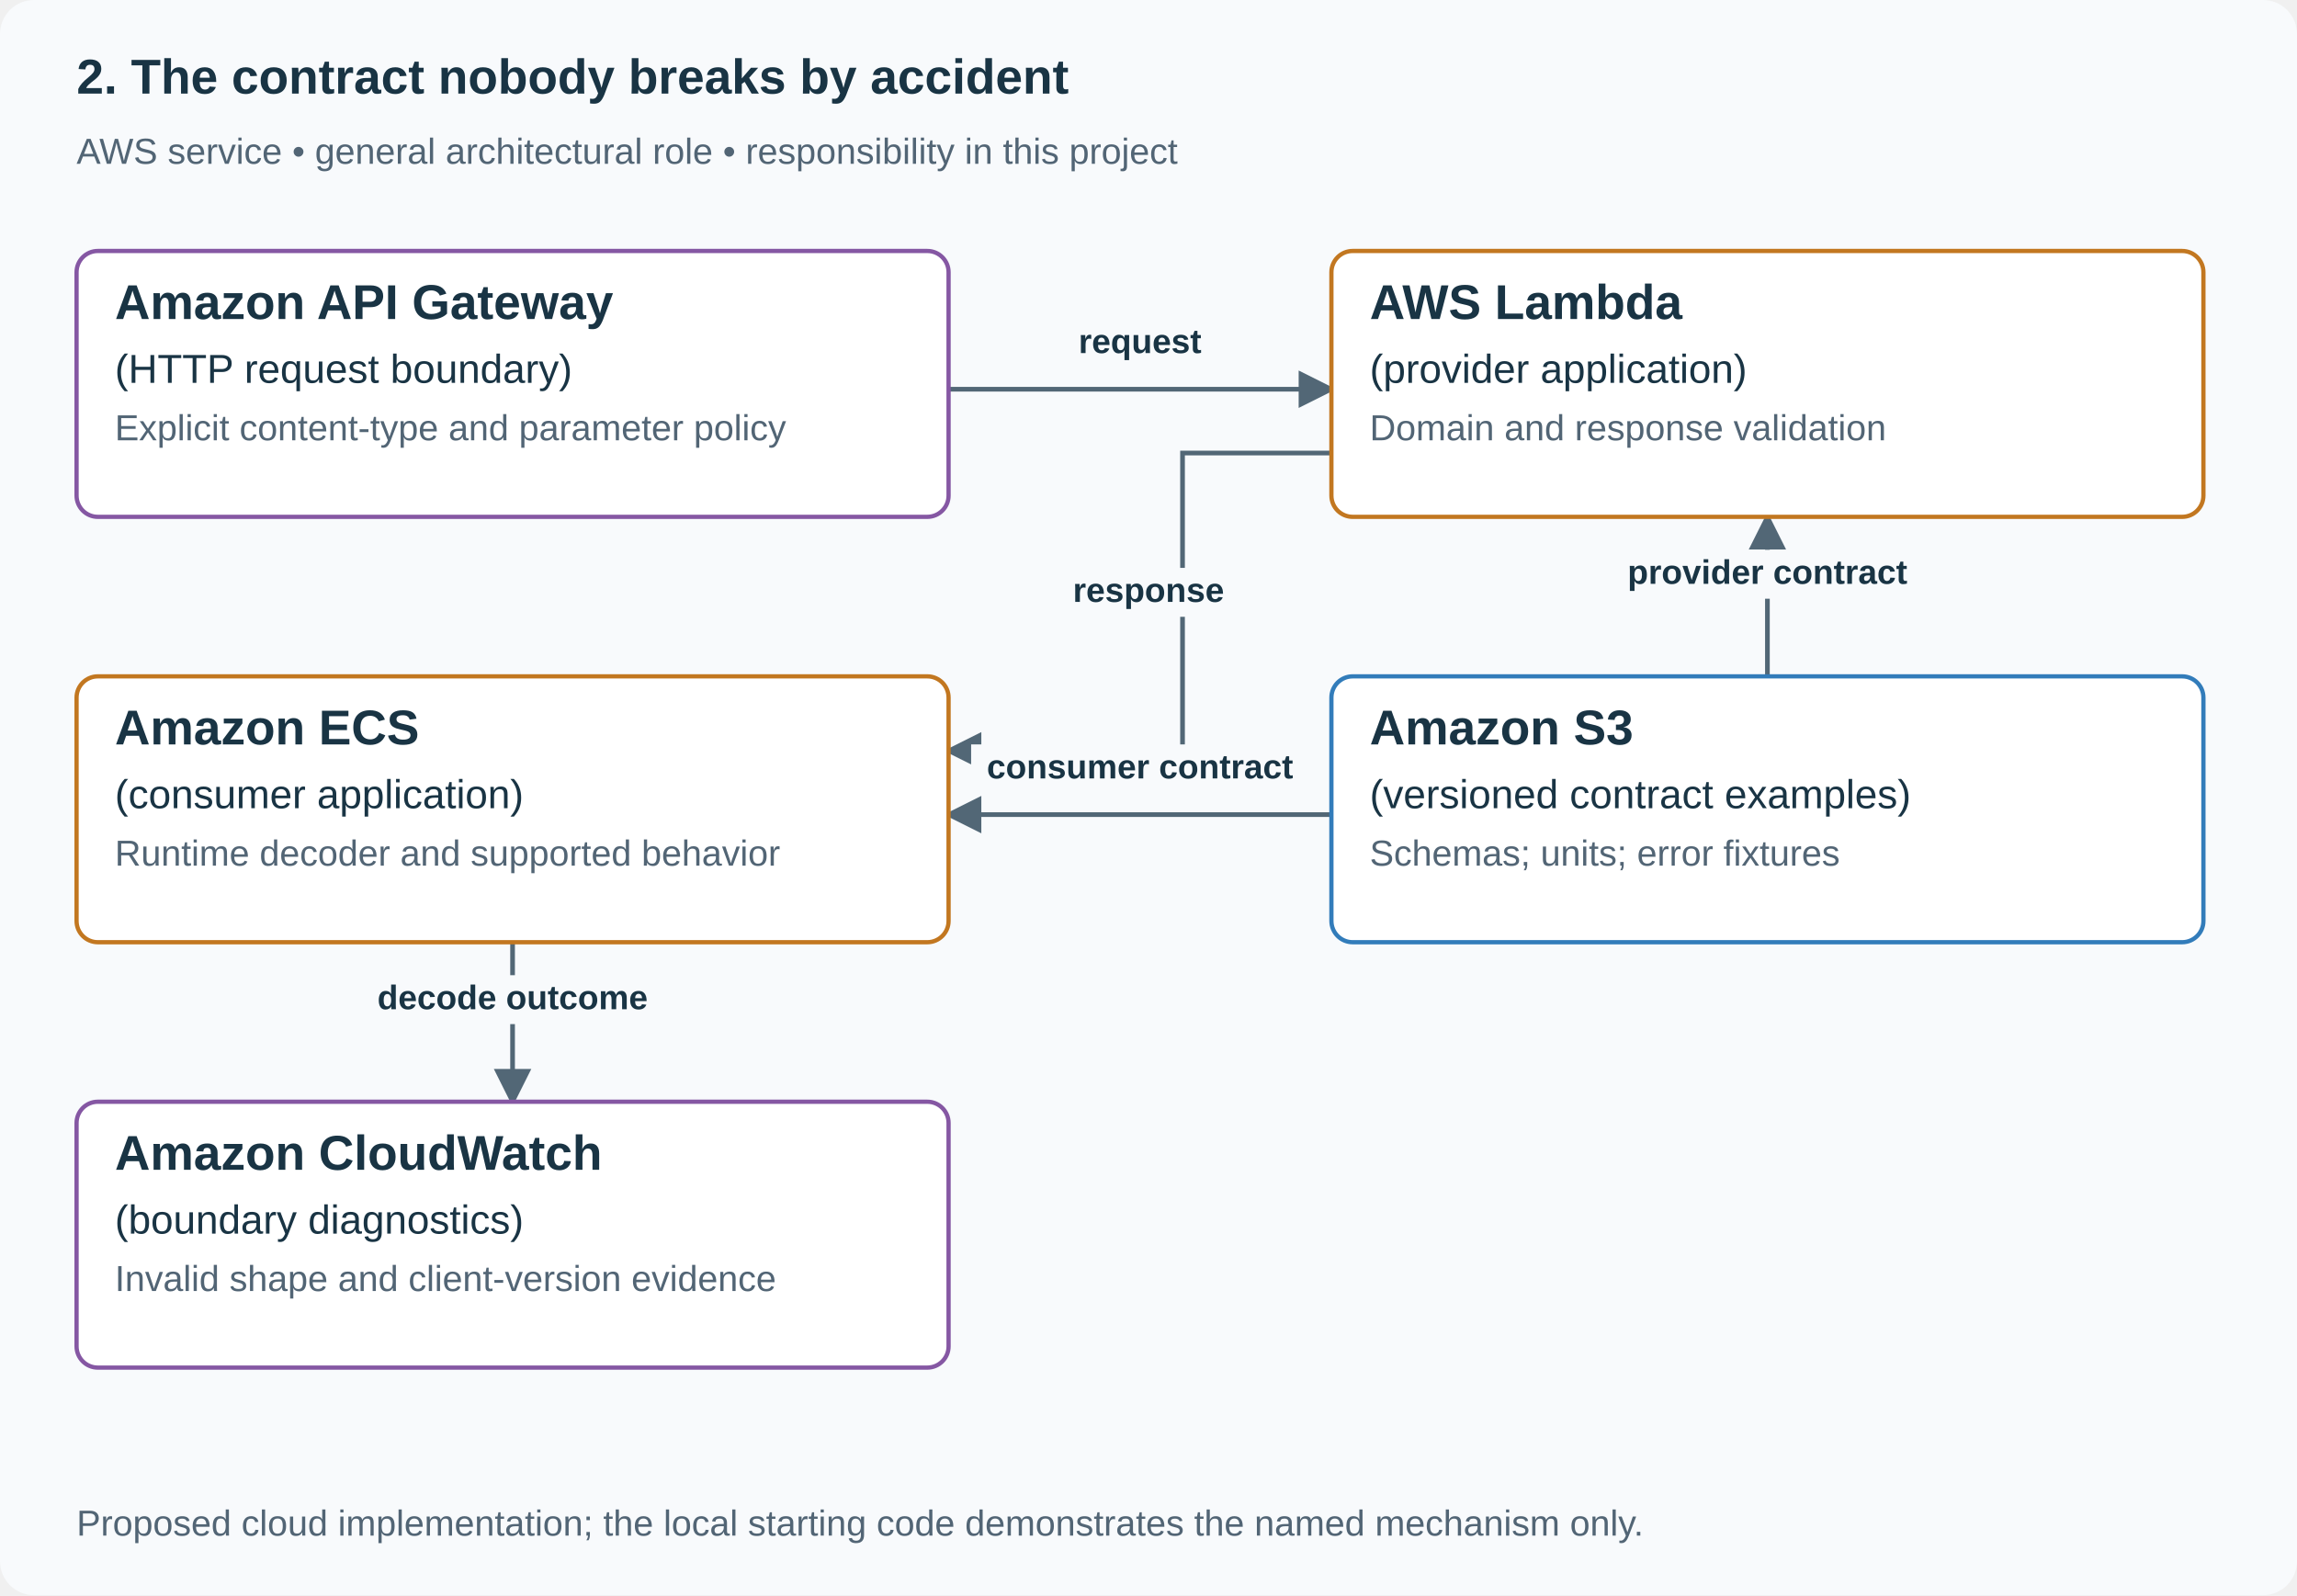
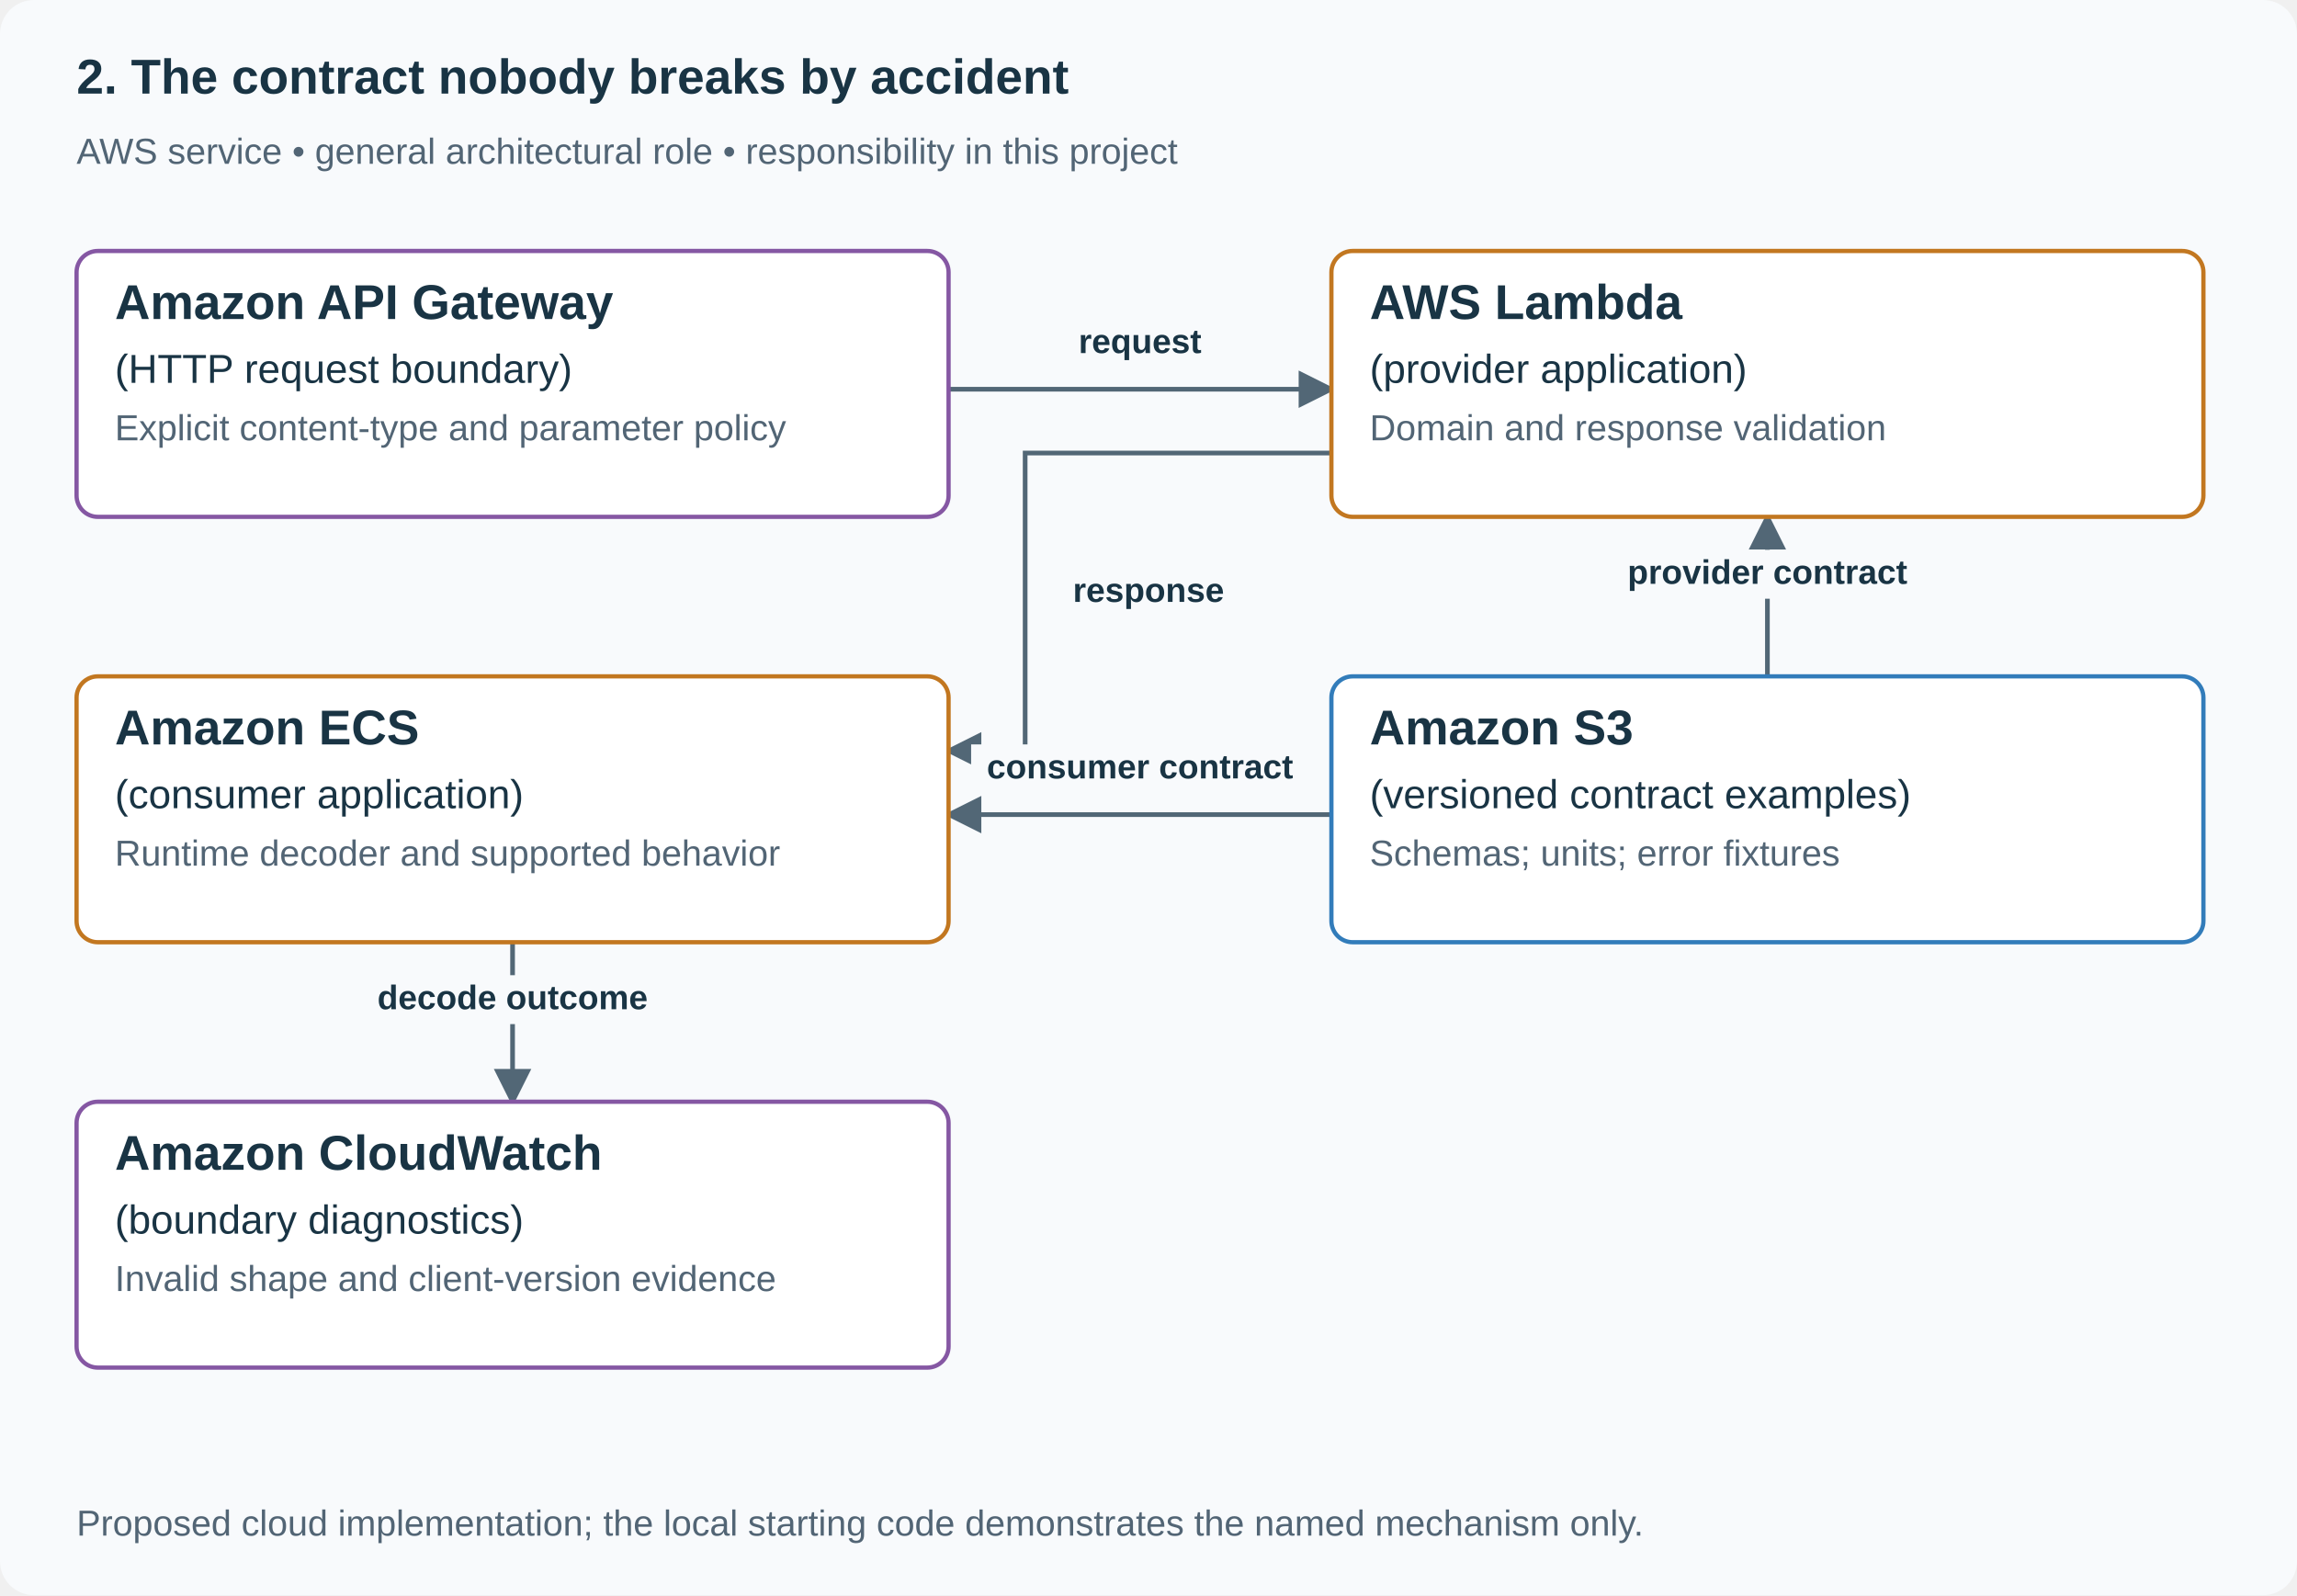
<svg xmlns="http://www.w3.org/2000/svg" width="1080" height="750" viewBox="0 0 1080 750" role="img" aria-labelledby="t d">
  <defs>
    <marker id="a" markerWidth="8" markerHeight="8" refX="7" refY="4" orient="auto">
      <path d="M0 0L8 4L0 8Z" fill="#526776" />
    </marker>
  </defs>
  <rect width="1080" height="750" rx="16" fill="#f8fafc" />
  <style>text{font-family:Arial,sans-serif;fill:#193444}.name{font-size:23px;font-weight:bold}.role{font-size:19px}.detail{font-size:17px;fill:#526575}.edge{font-size:16px;font-weight:bold}</style>
  <text x="36" y="44" class="name" style="font-size:23px">2. The contract nobody breaks by accident</text>
  <text x="36" y="77" class="detail">AWS service • general architectural role • responsibility in this project</text>
  <path d="M446 183 L626 183" fill="none" stroke="#526776" stroke-width="2.2" marker-end="url(#a)" />
-   <rect x="498.6" y="150" width="74.8" height="23" fill="#f8fafc" />
-   <text x="536.0" y="166" class="edge" text-anchor="middle">request</text>
-   <path d="M626 213 L556 213 L556 353 L446 353" fill="none" stroke="#526776" stroke-width="2.2" marker-end="url(#a)" />
-   <rect x="498.4" y="267.0" width="83.2" height="23" fill="#f8fafc" />
-   <text x="540" y="283.0" class="edge" text-anchor="middle">response</text>
+   <g transform="translate(536.0 166) rotate(0)">
+     <rect x="-37.4" y="-16" width="74.8" height="23" fill="#f8fafc" />
+     <text x="0" y="0" class="edge" text-anchor="middle">request</text>
+   </g>
+   <path d="M626 213 L482 213 L482 353 L446 353" fill="none" stroke="#526776" stroke-width="2.2" marker-end="url(#a)" />
+   <g transform="translate(540 283.0) rotate(0)">
+     <rect x="-41.6" y="-16" width="83.2" height="23" fill="#f8fafc" />
+     <text x="0" y="0" class="edge" text-anchor="middle">response</text>
+   </g>
  <path d="M831 318 L831 243" fill="none" stroke="#526776" stroke-width="2.2" marker-end="url(#a)" />
-   <rect x="751.6" y="258.5" width="158.8" height="23" fill="#f8fafc" />
-   <text x="831" y="274.5" class="edge" text-anchor="middle">provider contract</text>
+   <g transform="translate(831 274.5) rotate(0)">
+     <rect x="-79.4" y="-16" width="158.8" height="23" fill="#f8fafc" />
+     <text x="0" y="0" class="edge" text-anchor="middle">provider contract</text>
+   </g>
  <path d="M626 383 L446 383" fill="none" stroke="#526776" stroke-width="2.2" marker-end="url(#a)" />
-   <rect x="456.6" y="350" width="158.8" height="23" fill="#f8fafc" />
-   <text x="536.0" y="366" class="edge" text-anchor="middle">consumer contract</text>
+   <g transform="translate(536.0 366) rotate(0)">
+     <rect x="-79.4" y="-16" width="158.8" height="23" fill="#f8fafc" />
+     <text x="0" y="0" class="edge" text-anchor="middle">consumer contract</text>
+   </g>
  <path d="M241 443 L241 518" fill="none" stroke="#526776" stroke-width="2.2" marker-end="url(#a)" />
-   <rect x="174.2" y="458.5" width="133.6" height="23" fill="#f8fafc" />
-   <text x="241" y="474.5" class="edge" text-anchor="middle">decode outcome</text>
+   <g transform="translate(241 474.5) rotate(0)">
+     <rect x="-66.8" y="-16" width="133.6" height="23" fill="#f8fafc" />
+     <text x="0" y="0" class="edge" text-anchor="middle">decode outcome</text>
+   </g>
  <rect x="36" y="118" width="410" height="125" rx="10" fill="white" stroke="#8557a3" stroke-width="2" />
  <text x="54" y="150" class="name" style="font-size:23px">Amazon API Gateway</text>
-   <text x="54" y="180" class="role">(HTTP request boundary)</text>
-   <text x="54" y="207" class="detail">Explicit content-type and parameter policy</text>
+   <text x="54" y="180" class="role" style="font-size:19px">(HTTP request boundary)</text>
+   <text x="54" y="207" class="detail" style="font-size:17px">Explicit content-type and parameter policy</text>
  <rect x="626" y="118" width="410" height="125" rx="10" fill="white" stroke="#c27720" stroke-width="2" />
  <text x="644" y="150" class="name" style="font-size:23px">AWS Lambda</text>
-   <text x="644" y="180" class="role">(provider application)</text>
-   <text x="644" y="207" class="detail">Domain and response validation</text>
+   <text x="644" y="180" class="role" style="font-size:19px">(provider application)</text>
+   <text x="644" y="207" class="detail" style="font-size:17px">Domain and response validation</text>
  <rect x="36" y="318" width="410" height="125" rx="10" fill="white" stroke="#c27720" stroke-width="2" />
  <text x="54" y="350" class="name" style="font-size:23px">Amazon ECS</text>
-   <text x="54" y="380" class="role">(consumer application)</text>
-   <text x="54" y="407" class="detail">Runtime decoder and supported behavior</text>
+   <text x="54" y="380" class="role" style="font-size:19px">(consumer application)</text>
+   <text x="54" y="407" class="detail" style="font-size:17px">Runtime decoder and supported behavior</text>
  <rect x="626" y="318" width="410" height="125" rx="10" fill="white" stroke="#327cba" stroke-width="2" />
  <text x="644" y="350" class="name" style="font-size:23px">Amazon S3</text>
-   <text x="644" y="380" class="role">(versioned contract examples)</text>
-   <text x="644" y="407" class="detail">Schemas; units; error fixtures</text>
+   <text x="644" y="380" class="role" style="font-size:19px">(versioned contract examples)</text>
+   <text x="644" y="407" class="detail" style="font-size:17px">Schemas; units; error fixtures</text>
  <rect x="36" y="518" width="410" height="125" rx="10" fill="white" stroke="#8557a3" stroke-width="2" />
  <text x="54" y="550" class="name" style="font-size:23px">Amazon CloudWatch</text>
-   <text x="54" y="580" class="role">(boundary diagnostics)</text>
-   <text x="54" y="607" class="detail">Invalid shape and client-version evidence</text>
+   <text x="54" y="580" class="role" style="font-size:19px">(boundary diagnostics)</text>
+   <text x="54" y="607" class="detail" style="font-size:17px">Invalid shape and client-version evidence</text>
  <text x="36" y="722" class="detail">Proposed cloud implementation; the local starting code demonstrates the named mechanism only.</text>
</svg>
